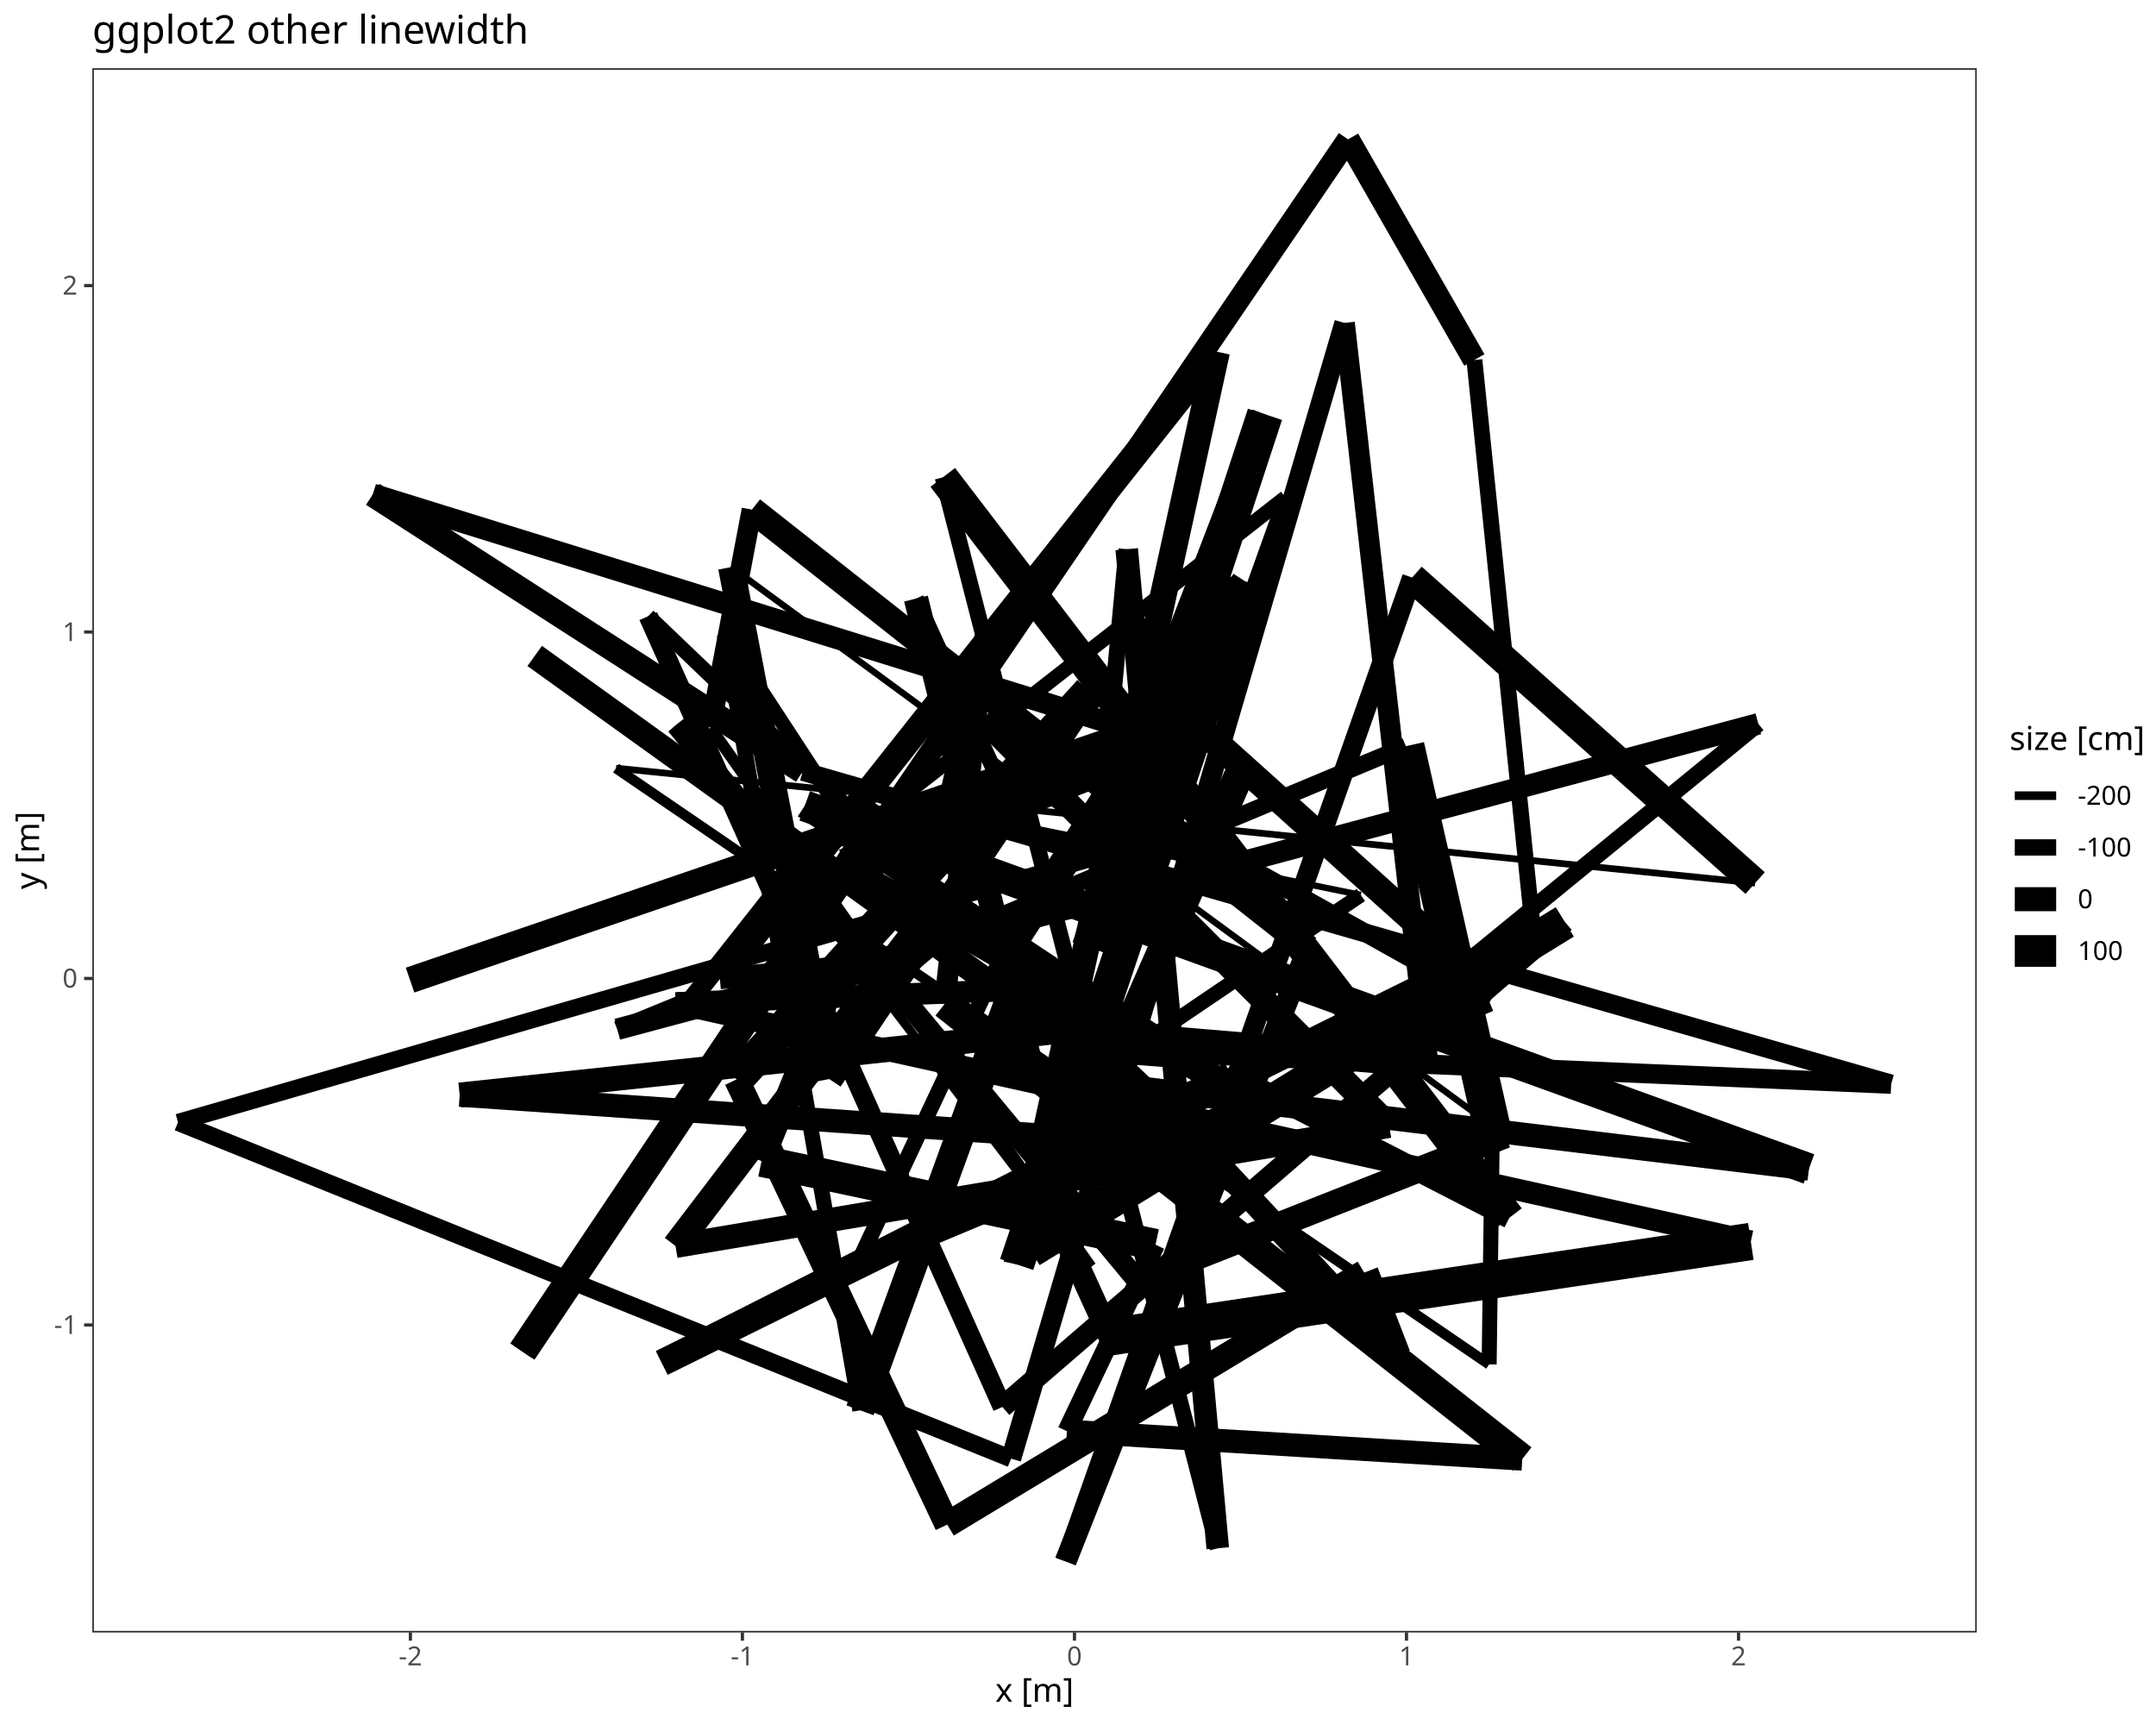
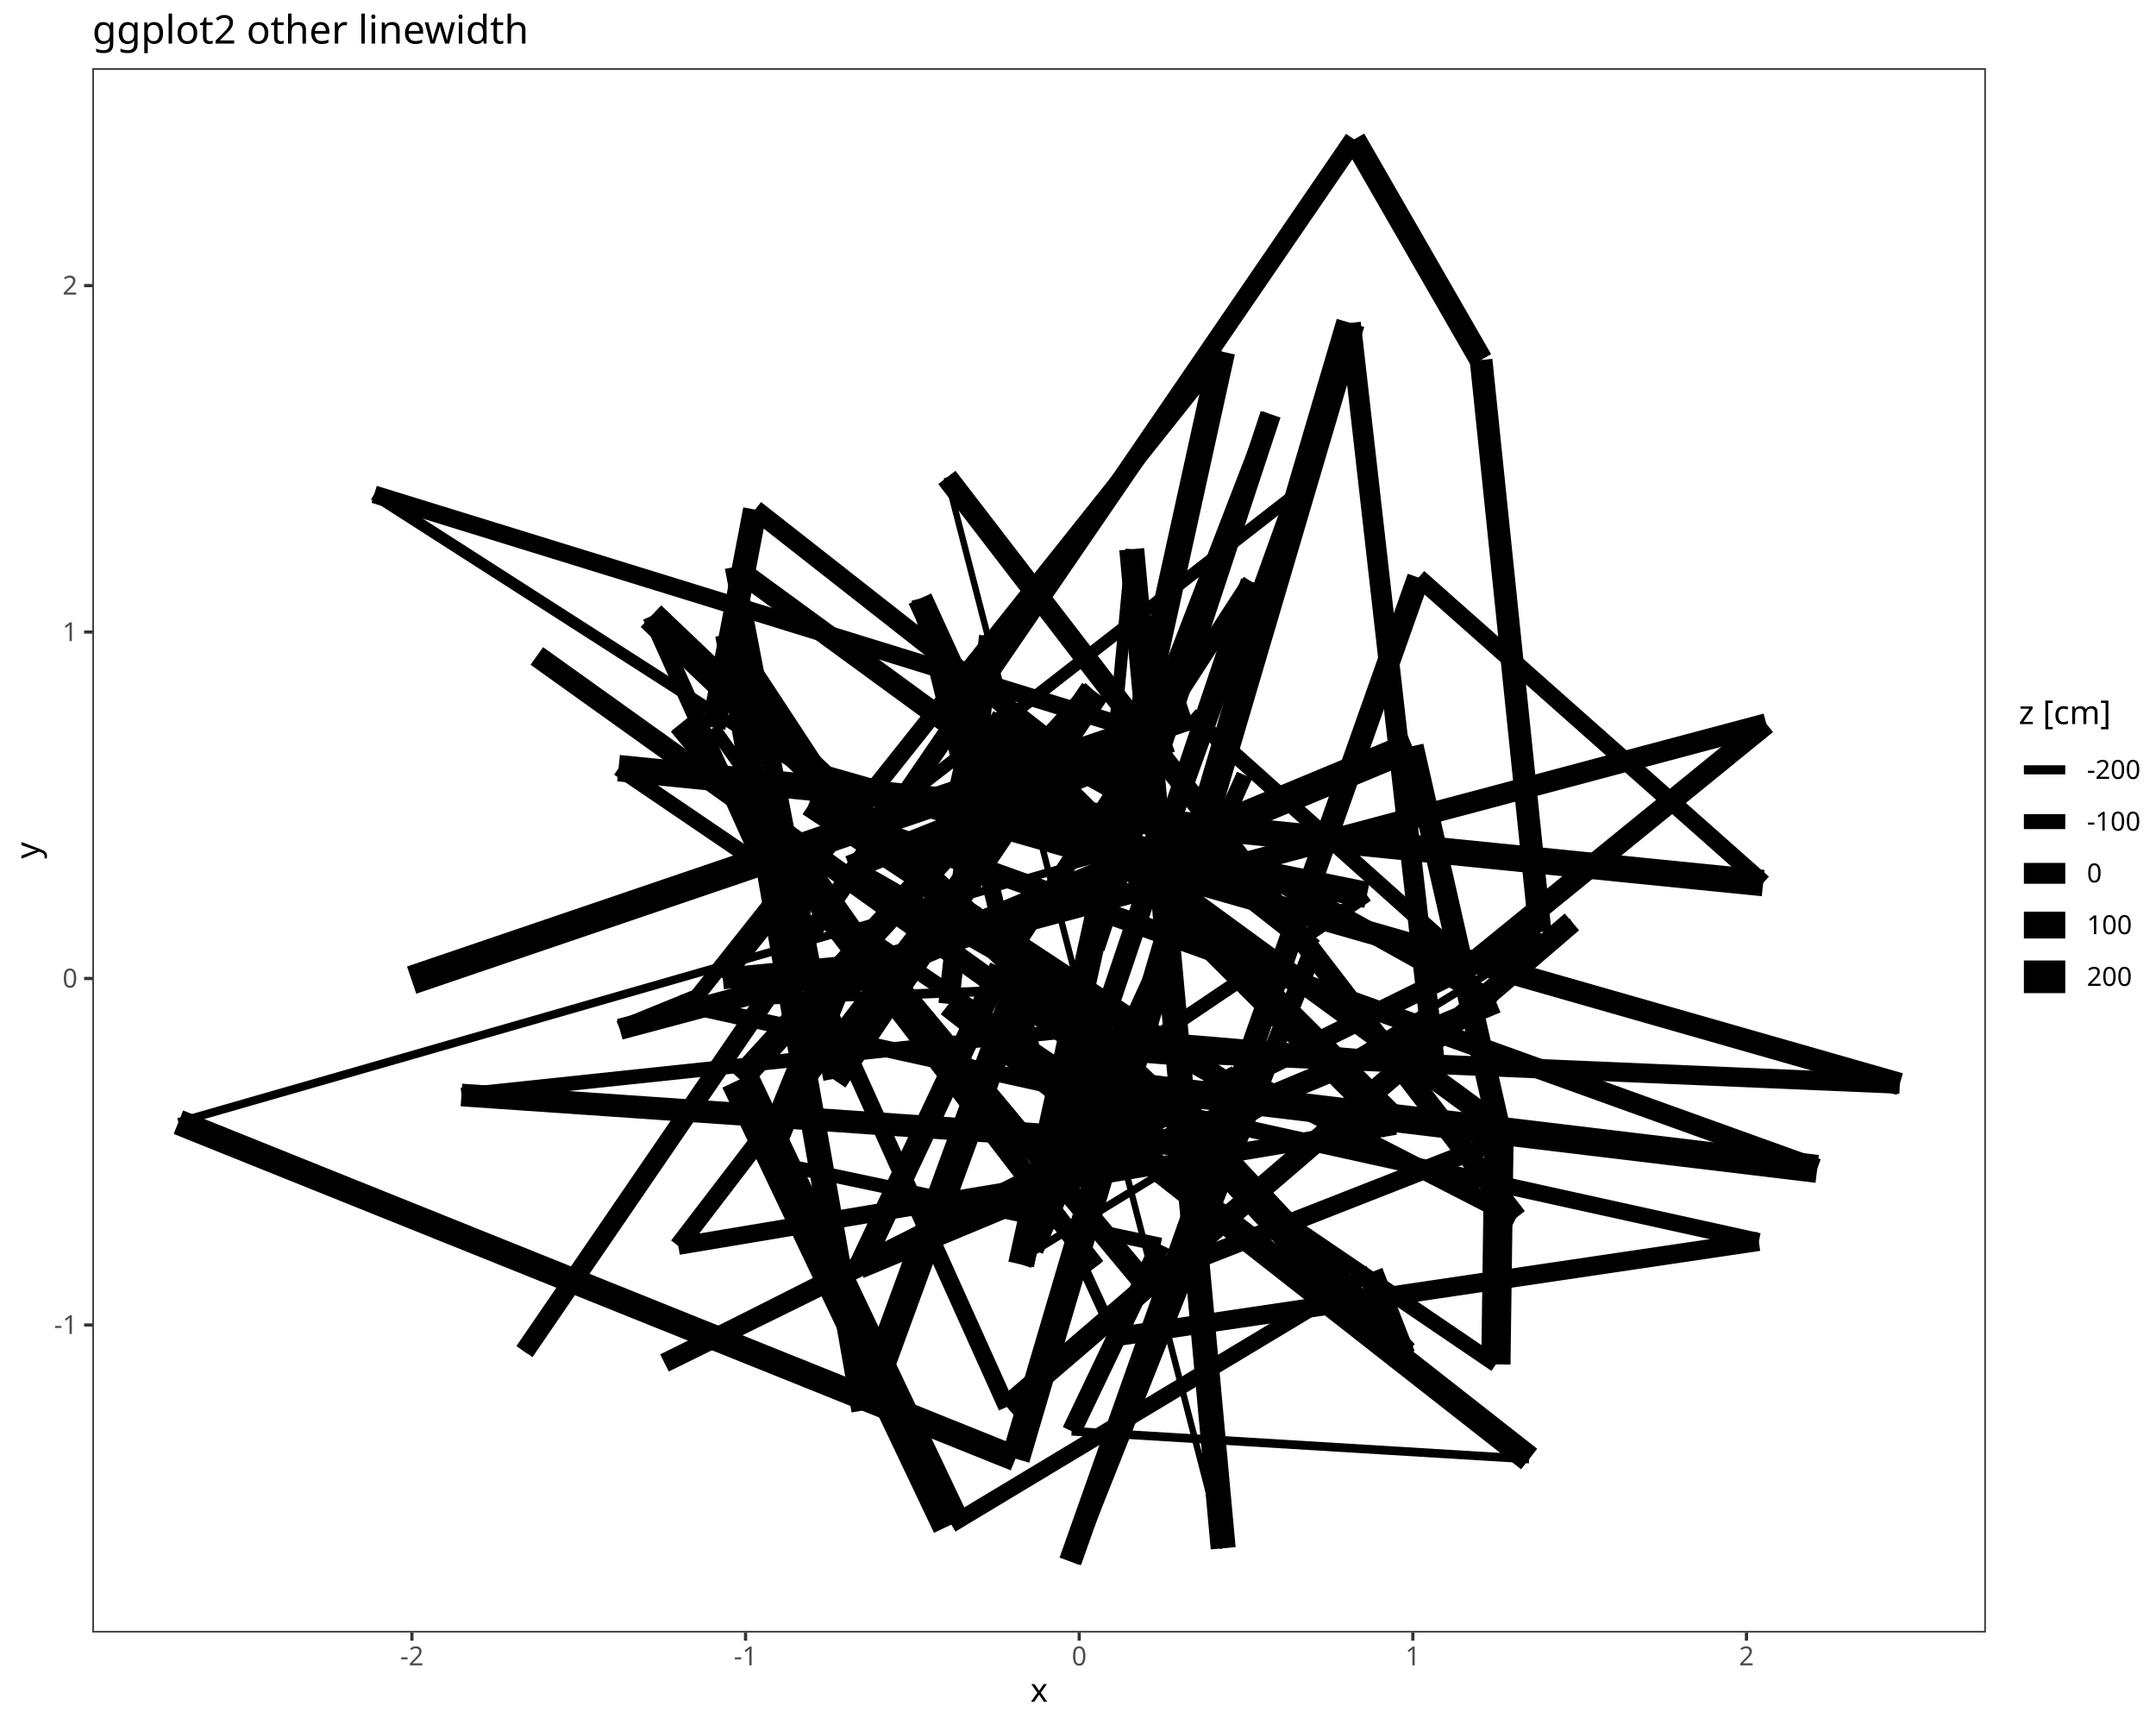
<svg xmlns="http://www.w3.org/2000/svg" class="svglite" data-engine-version="2.0" width="720.00pt" height="576.00pt" viewBox="0 0 720.00 576.00">
  <defs>
    <style type="text/css">
    .svglite line, .svglite polyline, .svglite polygon, .svglite path, .svglite rect, .svglite circle {
      fill: none;
      stroke: #000000;
      stroke-linecap: round;
      stroke-linejoin: round;
      stroke-miterlimit: 10.00;
    }
  </style>
  </defs>
  <rect width="100%" height="100%" style="stroke: none; fill: #FFFFFF;" />
  <defs>
    <clipPath id="cpMC4wMHw3MjAuMDB8MC4wMHw1NzYuMDA=">
      <rect x="0.00" y="0.00" width="720.00" height="576.00" />
    </clipPath>
  </defs>
  <g clip-path="url(#cpMC4wMHw3MjAuMDB8MC4wMHw1NzYuMDA=)">
    <rect x="0.00" y="0.00" width="720.00" height="576.00" style="stroke-width: 1.07; stroke: #FFFFFF; fill: #FFFFFF;" />
  </g>
  <defs>
-     <clipPath id="cpMzAuODN8NjYwLjE1fDIyLjc4fDU0NS4xMQ==">
-       <rect x="30.83" y="22.78" width="629.32" height="522.33" />
+     <clipPath id="cpMzAuODN8NjYzLjE5fDIyLjc4fDU0NS4xMQ==">
+       <rect x="30.83" y="22.78" width="632.36" height="522.33" />
    </clipPath>
  </defs>
-   <g clip-path="url(#cpMzAuODN8NjYwLjE1fDIyLjc4fDU0NS4xMQ==)">
-     <rect x="30.83" y="22.78" width="629.32" height="522.33" style="stroke-width: 1.07; stroke: none; fill: #FFFFFF;" />
-     <line x1="136.94" y1="327.27" x2="395.83" y2="238.78" style="stroke-width: 8.77; stroke-linecap: butt;" />
-     <line x1="395.83" y1="238.78" x2="488.70" y2="322.22" style="stroke-width: 9.02; stroke-linecap: butt;" />
-     <line x1="488.70" y1="322.22" x2="587.19" y2="241.70" style="stroke-width: 5.45; stroke-linecap: butt;" />
-     <line x1="587.19" y1="241.70" x2="206.14" y2="343.68" style="stroke-width: 7.18; stroke-linecap: butt;" />
-     <line x1="206.14" y1="343.68" x2="231.20" y2="333.43" style="stroke-width: 5.43; stroke-linecap: butt;" />
-     <line x1="231.20" y1="333.43" x2="280.55" y2="270.93" style="stroke-width: 6.39; stroke-linecap: butt;" />
-     <line x1="280.55" y1="270.93" x2="241.94" y2="211.86" style="stroke-width: 4.91; stroke-linecap: butt;" />
-     <line x1="241.94" y1="211.86" x2="287.21" y2="470.92" style="stroke-width: 5.15; stroke-linecap: butt;" />
-     <line x1="287.21" y1="470.92" x2="338.26" y2="330.61" style="stroke-width: 9.63; stroke-linecap: butt;" />
-     <line x1="338.26" y1="330.61" x2="225.62" y2="334.94" style="stroke-width: 7.32; stroke-linecap: butt;" />
-     <line x1="225.62" y1="334.94" x2="584.69" y2="414.53" style="stroke-width: 7.35; stroke-linecap: butt;" />
-     <line x1="584.69" y1="414.53" x2="370.77" y2="446.39" style="stroke-width: 12.45; stroke-linecap: butt;" />
-     <line x1="370.77" y1="446.39" x2="349.49" y2="399.70" style="stroke-width: 7.87; stroke-linecap: butt;" />
-     <line x1="349.49" y1="399.70" x2="413.77" y2="258.85" style="stroke-width: 6.64; stroke-linecap: butt;" />
-     <line x1="413.77" y1="258.85" x2="362.97" y2="374.90" style="stroke-width: 9.93; stroke-linecap: butt;" />
-     <line x1="362.97" y1="374.90" x2="344.17" y2="417.53" style="stroke-width: 6.77; stroke-linecap: butt;" />
-     <line x1="344.17" y1="417.53" x2="522.57" y2="307.83" style="stroke-width: 11.54; stroke-linecap: butt;" />
-     <line x1="522.57" y1="307.83" x2="334.75" y2="469.80" style="stroke-width: 7.05; stroke-linecap: butt;" />
-     <line x1="334.75" y1="469.80" x2="216.48" y2="205.74" style="stroke-width: 6.44; stroke-linecap: butt;" />
-     <line x1="216.48" y1="205.74" x2="401.58" y2="382.79" style="stroke-width: 5.02; stroke-linecap: butt;" />
-     <line x1="401.58" y1="382.79" x2="319.84" y2="304.85" style="stroke-width: 8.86; stroke-linecap: butt;" />
-     <line x1="319.84" y1="304.85" x2="300.96" y2="320.83" style="stroke-width: 11.78; stroke-linecap: butt;" />
-     <line x1="300.96" y1="320.83" x2="240.38" y2="326.76" style="stroke-width: 7.10; stroke-linecap: butt;" />
-     <line x1="240.38" y1="326.76" x2="406.32" y2="117.42" style="stroke-width: 8.69; stroke-linecap: butt;" />
-     <line x1="406.32" y1="117.42" x2="339.52" y2="422.21" style="stroke-width: 8.87; stroke-linecap: butt;" />
-     <line x1="339.52" y1="422.21" x2="416.00" y2="194.22" style="stroke-width: 11.66; stroke-linecap: butt;" />
-     <line x1="416.00" y1="194.22" x2="332.83" y2="323.08" style="stroke-width: 9.72; stroke-linecap: butt;" />
-     <line x1="332.83" y1="323.08" x2="285.80" y2="423.35" style="stroke-width: 5.26; stroke-linecap: butt;" />
-     <line x1="285.80" y1="423.35" x2="497.45" y2="334.69" style="stroke-width: 6.23; stroke-linecap: butt;" />
-     <line x1="497.45" y1="334.69" x2="328.68" y2="240.34" style="stroke-width: 6.10; stroke-linecap: butt;" />
-     <line x1="328.68" y1="240.34" x2="463.93" y2="375.96" style="stroke-width: 8.38; stroke-linecap: butt;" />
-     <line x1="463.93" y1="375.96" x2="225.58" y2="416.05" style="stroke-width: 8.01; stroke-linecap: butt;" />
-     <line x1="225.58" y1="416.05" x2="307.13" y2="309.06" style="stroke-width: 8.96; stroke-linecap: butt;" />
-     <line x1="307.13" y1="309.06" x2="328.95" y2="212.37" style="stroke-width: 6.33; stroke-linecap: butt;" />
-     <line x1="328.95" y1="212.37" x2="315.46" y2="335.23" style="stroke-width: 7.05; stroke-linecap: butt;" />
-     <line x1="315.46" y1="335.23" x2="508.37" y2="487.19" style="stroke-width: 9.92; stroke-linecap: butt;" />
-     <line x1="508.37" y1="487.19" x2="356.29" y2="477.90" style="stroke-width: 7.76; stroke-linecap: butt;" />
-     <line x1="356.29" y1="477.90" x2="385.90" y2="415.62" style="stroke-width: 6.34; stroke-linecap: butt;" />
-     <line x1="385.90" y1="415.62" x2="254.32" y2="387.71" style="stroke-width: 10.51; stroke-linecap: butt;" />
-     <line x1="254.32" y1="387.71" x2="277.96" y2="329.21" style="stroke-width: 8.05; stroke-linecap: butt;" />
-     <line x1="277.96" y1="329.21" x2="469.49" y2="249.17" style="stroke-width: 5.66; stroke-linecap: butt;" />
-     <line x1="469.49" y1="249.17" x2="498.36" y2="377.01" style="stroke-width: 12.40; stroke-linecap: butt;" />
-     <line x1="498.36" y1="377.01" x2="497.30" y2="455.59" style="stroke-width: 5.02; stroke-linecap: butt;" />
-     <line x1="497.30" y1="455.59" x2="205.72" y2="256.50" style="stroke-width: 3.45; stroke-linecap: butt;" />
-     <line x1="205.72" y1="256.50" x2="586.13" y2="294.87" style="stroke-width: 2.24; stroke-linecap: butt;" />
-     <line x1="586.13" y1="294.87" x2="471.57" y2="192.85" style="stroke-width: 9.69; stroke-linecap: butt;" />
-     <line x1="471.57" y1="192.85" x2="355.85" y2="521.37" style="stroke-width: 6.65; stroke-linecap: butt;" />
-     <line x1="355.85" y1="521.37" x2="436.84" y2="316.63" style="stroke-width: 7.31; stroke-linecap: butt;" />
-     <line x1="436.84" y1="316.63" x2="251.10" y2="170.17" style="stroke-width: 8.76; stroke-linecap: butt;" />
-     <line x1="251.10" y1="170.17" x2="237.27" y2="242.96" style="stroke-width: 6.82; stroke-linecap: butt;" />
-     <line x1="237.27" y1="242.96" x2="364.26" y2="423.05" style="stroke-width: 3.89; stroke-linecap: butt;" />
-     <line x1="364.26" y1="423.05" x2="225.92" y2="241.99" style="stroke-width: 3.01; stroke-linecap: butt;" />
-     <line x1="225.92" y1="241.99" x2="379.89" y2="427.60" style="stroke-width: 7.14; stroke-linecap: butt;" />
-     <line x1="379.89" y1="427.60" x2="502.71" y2="379.18" style="stroke-width: 8.46; stroke-linecap: butt;" />
-     <line x1="502.71" y1="379.18" x2="244.18" y2="189.35" style="stroke-width: 2.17; stroke-linecap: butt;" />
-     <line x1="244.18" y1="189.35" x2="276.93" y2="360.30" style="stroke-width: 8.76; stroke-linecap: butt;" />
-     <line x1="276.93" y1="360.30" x2="363.98" y2="230.88" style="stroke-width: 9.10; stroke-linecap: butt;" />
-     <line x1="363.98" y1="230.88" x2="245.98" y2="360.42" style="stroke-width: 11.34; stroke-linecap: butt;" />
-     <line x1="245.98" y1="360.42" x2="316.32" y2="509.09" style="stroke-width: 8.44; stroke-linecap: butt;" />
-     <line x1="316.32" y1="509.09" x2="455.59" y2="424.93" style="stroke-width: 8.54; stroke-linecap: butt;" />
-     <line x1="455.59" y1="424.93" x2="466.32" y2="452.66" style="stroke-width: 9.57; stroke-linecap: butt;" />
-     <line x1="466.32" y1="452.66" x2="401.38" y2="382.76" style="stroke-width: 7.97; stroke-linecap: butt;" />
-     <line x1="401.38" y1="382.76" x2="153.51" y2="365.64" style="stroke-width: 7.81; stroke-linecap: butt;" />
-     <line x1="153.51" y1="365.64" x2="352.83" y2="344.47" style="stroke-width: 8.31; stroke-linecap: butt;" />
-     <line x1="352.83" y1="344.47" x2="476.88" y2="354.87" style="stroke-width: 9.92; stroke-linecap: butt;" />
-     <line x1="476.88" y1="354.87" x2="448.99" y2="107.83" style="stroke-width: 6.91; stroke-linecap: butt;" />
-     <line x1="448.99" y1="107.83" x2="337.66" y2="487.07" style="stroke-width: 6.73; stroke-linecap: butt;" />
-     <line x1="337.66" y1="487.07" x2="59.44" y2="374.72" style="stroke-width: 5.80; stroke-linecap: butt;" />
-     <line x1="59.44" y1="374.72" x2="365.58" y2="286.35" style="stroke-width: 5.56; stroke-linecap: butt;" />
-     <line x1="365.58" y1="286.35" x2="422.44" y2="138.35" style="stroke-width: 8.85; stroke-linecap: butt;" />
-     <line x1="422.44" y1="138.35" x2="363.90" y2="316.49" style="stroke-width: 11.99; stroke-linecap: butt;" />
-     <line x1="363.90" y1="316.49" x2="376.27" y2="183.38" style="stroke-width: 5.53; stroke-linecap: butt;" />
-     <line x1="376.27" y1="183.38" x2="406.67" y2="516.98" style="stroke-width: 7.53; stroke-linecap: butt;" />
-     <line x1="406.67" y1="516.98" x2="314.84" y2="159.41" style="stroke-width: 5.37; stroke-linecap: butt;" />
-     <line x1="314.84" y1="159.41" x2="504.07" y2="406.62" style="stroke-width: 10.35; stroke-linecap: butt;" />
-     <line x1="504.07" y1="406.62" x2="410.98" y2="358.71" style="stroke-width: 7.20; stroke-linecap: butt;" />
-     <line x1="410.98" y1="358.71" x2="221.02" y2="455.08" style="stroke-width: 8.48; stroke-linecap: butt;" />
-     <line x1="221.02" y1="455.08" x2="512.01" y2="311.25" style="stroke-width: 8.91; stroke-linecap: butt;" />
-     <line x1="512.01" y1="311.25" x2="492.37" y2="120.20" style="stroke-width: 5.31; stroke-linecap: butt;" />
-     <line x1="492.37" y1="120.20" x2="450.19" y2="46.53" style="stroke-width: 7.75; stroke-linecap: butt;" />
-     <line x1="450.19" y1="46.53" x2="174.46" y2="451.31" style="stroke-width: 7.43; stroke-linecap: butt;" />
-     <line x1="174.46" y1="451.31" x2="295.69" y2="270.52" style="stroke-width: 9.75; stroke-linecap: butt;" />
-     <line x1="295.69" y1="270.52" x2="429.29" y2="166.10" style="stroke-width: 4.85; stroke-linecap: butt;" />
-     <line x1="429.29" y1="166.10" x2="363.66" y2="349.37" style="stroke-width: 4.94; stroke-linecap: butt;" />
-     <line x1="363.66" y1="349.37" x2="397.41" y2="351.97" style="stroke-width: 9.98; stroke-linecap: butt;" />
-     <line x1="397.41" y1="351.97" x2="631.55" y2="361.99" style="stroke-width: 6.51; stroke-linecap: butt;" />
-     <line x1="631.55" y1="361.99" x2="268.07" y2="257.57" style="stroke-width: 6.32; stroke-linecap: butt;" />
-     <line x1="268.07" y1="257.57" x2="124.49" y2="165.07" style="stroke-width: 8.31; stroke-linecap: butt;" />
-     <line x1="124.49" y1="165.07" x2="389.16" y2="247.19" style="stroke-width: 7.19; stroke-linecap: butt;" />
-     <line x1="389.16" y1="247.19" x2="282.57" y2="289.69" style="stroke-width: 12.80; stroke-linecap: butt;" />
-     <line x1="282.57" y1="289.69" x2="408.28" y2="361.65" style="stroke-width: 8.68; stroke-linecap: butt;" />
-     <line x1="408.28" y1="361.65" x2="268.74" y2="269.08" style="stroke-width: 8.43; stroke-linecap: butt;" />
-     <line x1="268.74" y1="269.08" x2="604.10" y2="390.31" style="stroke-width: 10.40; stroke-linecap: butt;" />
-     <line x1="604.10" y1="390.31" x2="345.10" y2="359.04" style="stroke-width: 7.86; stroke-linecap: butt;" />
-     <line x1="345.10" y1="359.04" x2="305.89" y2="199.88" style="stroke-width: 8.14; stroke-linecap: butt;" />
-     <line x1="305.89" y1="199.88" x2="340.38" y2="275.60" style="stroke-width: 5.26; stroke-linecap: butt;" />
-     <line x1="340.38" y1="275.60" x2="454.46" y2="298.85" style="stroke-width: 2.13; stroke-linecap: butt;" />
-     <line x1="454.46" y1="298.85" x2="369.61" y2="356.30" style="stroke-width: 4.92; stroke-linecap: butt;" />
-     <line x1="369.61" y1="356.30" x2="178.56" y2="219.03" style="stroke-width: 8.31; stroke-linecap: butt;" />
-     <rect x="30.83" y="22.78" width="629.32" height="522.33" style="stroke-width: 1.07; stroke: #333333;" />
+   <g clip-path="url(#cpMzAuODN8NjYzLjE5fDIyLjc4fDU0NS4xMQ==)">
+     <rect x="30.83" y="22.78" width="632.36" height="522.33" style="stroke-width: 1.07; stroke: none; fill: #FFFFFF;" />
+     <line x1="137.46" y1="327.27" x2="397.59" y2="238.78" style="stroke-width: 9.60; stroke-linecap: butt;" />
+     <line x1="397.59" y1="238.78" x2="490.91" y2="322.22" style="stroke-width: 5.26; stroke-linecap: butt;" />
+     <line x1="490.91" y1="322.22" x2="589.87" y2="241.70" style="stroke-width: 7.08; stroke-linecap: butt;" />
+     <line x1="589.87" y1="241.70" x2="206.99" y2="343.68" style="stroke-width: 7.07; stroke-linecap: butt;" />
+     <line x1="206.99" y1="343.68" x2="232.17" y2="333.43" style="stroke-width: 5.84; stroke-linecap: butt;" />
+     <line x1="232.17" y1="333.43" x2="281.76" y2="270.93" style="stroke-width: 5.01; stroke-linecap: butt;" />
+     <line x1="281.76" y1="270.93" x2="242.96" y2="211.86" style="stroke-width: 6.97; stroke-linecap: butt;" />
+     <line x1="242.96" y1="211.86" x2="288.45" y2="470.92" style="stroke-width: 8.26; stroke-linecap: butt;" />
+     <line x1="288.45" y1="470.92" x2="339.74" y2="330.61" style="stroke-width: 9.88; stroke-linecap: butt;" />
+     <line x1="339.74" y1="330.61" x2="226.56" y2="334.94" style="stroke-width: 3.22; stroke-linecap: butt;" />
+     <line x1="226.56" y1="334.94" x2="587.36" y2="414.53" style="stroke-width: 5.59; stroke-linecap: butt;" />
+     <line x1="587.36" y1="414.53" x2="372.41" y2="446.39" style="stroke-width: 6.36; stroke-linecap: butt;" />
+     <line x1="372.41" y1="446.39" x2="351.03" y2="399.70" style="stroke-width: 3.70; stroke-linecap: butt;" />
+     <line x1="351.03" y1="399.70" x2="415.62" y2="258.85" style="stroke-width: 5.50; stroke-linecap: butt;" />
+     <line x1="415.62" y1="258.85" x2="364.57" y2="374.90" style="stroke-width: 5.44; stroke-linecap: butt;" />
+     <line x1="364.57" y1="374.90" x2="345.68" y2="417.53" style="stroke-width: 5.55; stroke-linecap: butt;" />
+     <line x1="345.68" y1="417.53" x2="524.94" y2="307.83" style="stroke-width: 2.67; stroke-linecap: butt;" />
+     <line x1="524.94" y1="307.83" x2="336.22" y2="469.80" style="stroke-width: 7.39; stroke-linecap: butt;" />
+     <line x1="336.22" y1="469.80" x2="217.38" y2="205.74" style="stroke-width: 5.73; stroke-linecap: butt;" />
+     <line x1="217.38" y1="205.74" x2="403.37" y2="382.79" style="stroke-width: 9.96; stroke-linecap: butt;" />
+     <line x1="403.37" y1="382.79" x2="321.23" y2="304.85" style="stroke-width: 8.54; stroke-linecap: butt;" />
+     <line x1="321.23" y1="304.85" x2="302.26" y2="320.83" style="stroke-width: 4.12; stroke-linecap: butt;" />
+     <line x1="302.26" y1="320.83" x2="241.39" y2="326.76" style="stroke-width: 7.17; stroke-linecap: butt;" />
+     <line x1="241.39" y1="326.76" x2="408.13" y2="117.42" style="stroke-width: 5.81; stroke-linecap: butt;" />
+     <line x1="408.13" y1="117.42" x2="341.01" y2="422.21" style="stroke-width: 8.72; stroke-linecap: butt;" />
+     <line x1="341.01" y1="422.21" x2="417.85" y2="194.22" style="stroke-width: 7.08; stroke-linecap: butt;" />
+     <line x1="417.85" y1="194.22" x2="334.28" y2="323.08" style="stroke-width: 5.88; stroke-linecap: butt;" />
+     <line x1="334.28" y1="323.08" x2="287.03" y2="423.35" style="stroke-width: 7.83; stroke-linecap: butt;" />
+     <line x1="287.03" y1="423.35" x2="499.70" y2="334.69" style="stroke-width: 7.27; stroke-linecap: butt;" />
+     <line x1="499.70" y1="334.69" x2="330.12" y2="240.34" style="stroke-width: 6.65; stroke-linecap: butt;" />
+     <line x1="330.12" y1="240.34" x2="466.02" y2="375.96" style="stroke-width: 10.94; stroke-linecap: butt;" />
+     <line x1="466.02" y1="375.96" x2="226.52" y2="416.05" style="stroke-width: 5.93; stroke-linecap: butt;" />
+     <line x1="226.52" y1="416.05" x2="308.46" y2="309.06" style="stroke-width: 6.05; stroke-linecap: butt;" />
+     <line x1="308.46" y1="309.06" x2="330.39" y2="212.37" style="stroke-width: 3.93; stroke-linecap: butt;" />
+     <line x1="330.39" y1="212.37" x2="316.84" y2="335.23" style="stroke-width: 6.89; stroke-linecap: butt;" />
+     <line x1="316.84" y1="335.23" x2="510.67" y2="487.19" style="stroke-width: 8.72; stroke-linecap: butt;" />
+     <line x1="510.67" y1="487.19" x2="357.86" y2="477.90" style="stroke-width: 2.90; stroke-linecap: butt;" />
+     <line x1="357.86" y1="477.90" x2="387.61" y2="415.62" style="stroke-width: 6.48; stroke-linecap: butt;" />
+     <line x1="387.61" y1="415.62" x2="255.40" y2="387.71" style="stroke-width: 4.65; stroke-linecap: butt;" />
+     <line x1="255.40" y1="387.71" x2="279.15" y2="329.21" style="stroke-width: 9.81; stroke-linecap: butt;" />
+     <line x1="279.15" y1="329.21" x2="471.60" y2="249.17" style="stroke-width: 9.64; stroke-linecap: butt;" />
+     <line x1="471.60" y1="249.17" x2="500.62" y2="377.01" style="stroke-width: 7.63; stroke-linecap: butt;" />
+     <line x1="500.62" y1="377.01" x2="499.55" y2="455.59" style="stroke-width: 9.78; stroke-linecap: butt;" />
+     <line x1="499.55" y1="455.59" x2="206.57" y2="256.50" style="stroke-width: 5.27; stroke-linecap: butt;" />
+     <line x1="206.57" y1="256.50" x2="588.80" y2="294.87" style="stroke-width: 8.84; stroke-linecap: butt;" />
+     <line x1="588.80" y1="294.87" x2="473.70" y2="192.85" style="stroke-width: 5.82; stroke-linecap: butt;" />
+     <line x1="473.70" y1="192.85" x2="357.42" y2="521.37" style="stroke-width: 7.60; stroke-linecap: butt;" />
+     <line x1="357.42" y1="521.37" x2="438.79" y2="316.63" style="stroke-width: 6.38; stroke-linecap: butt;" />
+     <line x1="438.79" y1="316.63" x2="252.17" y2="170.17" style="stroke-width: 6.43; stroke-linecap: butt;" />
+     <line x1="252.17" y1="170.17" x2="238.26" y2="242.96" style="stroke-width: 8.05; stroke-linecap: butt;" />
+     <line x1="238.26" y1="242.96" x2="365.86" y2="423.05" style="stroke-width: 4.41; stroke-linecap: butt;" />
+     <line x1="365.86" y1="423.05" x2="226.86" y2="241.99" style="stroke-width: 6.48; stroke-linecap: butt;" />
+     <line x1="226.86" y1="241.99" x2="381.57" y2="427.60" style="stroke-width: 7.31; stroke-linecap: butt;" />
+     <line x1="381.57" y1="427.60" x2="504.99" y2="379.18" style="stroke-width: 6.18; stroke-linecap: butt;" />
+     <line x1="504.99" y1="379.18" x2="245.20" y2="189.35" style="stroke-width: 7.18; stroke-linecap: butt;" />
+     <line x1="245.20" y1="189.35" x2="278.12" y2="360.30" style="stroke-width: 6.35; stroke-linecap: butt;" />
+     <line x1="278.12" y1="360.30" x2="365.59" y2="230.88" style="stroke-width: 10.15; stroke-linecap: butt;" />
+     <line x1="365.59" y1="230.88" x2="247.02" y2="360.42" style="stroke-width: 8.38; stroke-linecap: butt;" />
+     <line x1="247.02" y1="360.42" x2="317.69" y2="509.09" style="stroke-width: 12.80; stroke-linecap: butt;" />
+     <line x1="317.69" y1="509.09" x2="457.64" y2="424.93" style="stroke-width: 5.41; stroke-linecap: butt;" />
+     <line x1="457.64" y1="424.93" x2="468.42" y2="452.66" style="stroke-width: 8.57; stroke-linecap: butt;" />
+     <line x1="468.42" y1="452.66" x2="403.17" y2="382.76" style="stroke-width: 11.10; stroke-linecap: butt;" />
+     <line x1="403.17" y1="382.76" x2="154.10" y2="365.64" style="stroke-width: 7.56; stroke-linecap: butt;" />
+     <line x1="154.10" y1="365.64" x2="354.38" y2="344.47" style="stroke-width: 4.84; stroke-linecap: butt;" />
+     <line x1="354.38" y1="344.47" x2="479.03" y2="354.87" style="stroke-width: 4.99; stroke-linecap: butt;" />
+     <line x1="479.03" y1="354.87" x2="451.00" y2="107.83" style="stroke-width: 6.90; stroke-linecap: butt;" />
+     <line x1="451.00" y1="107.83" x2="339.14" y2="487.07" style="stroke-width: 9.55; stroke-linecap: butt;" />
+     <line x1="339.14" y1="487.07" x2="59.57" y2="374.72" style="stroke-width: 8.45; stroke-linecap: butt;" />
+     <line x1="59.57" y1="374.72" x2="367.19" y2="286.35" style="stroke-width: 2.77; stroke-linecap: butt;" />
+     <line x1="367.19" y1="286.35" x2="424.32" y2="138.35" style="stroke-width: 5.60; stroke-linecap: butt;" />
+     <line x1="424.32" y1="138.35" x2="365.50" y2="316.49" style="stroke-width: 6.96; stroke-linecap: butt;" />
+     <line x1="365.50" y1="316.49" x2="377.94" y2="183.38" style="stroke-width: 4.11; stroke-linecap: butt;" />
+     <line x1="377.94" y1="183.38" x2="408.48" y2="516.98" style="stroke-width: 8.34; stroke-linecap: butt;" />
+     <line x1="408.48" y1="516.98" x2="316.21" y2="159.41" style="stroke-width: 2.13; stroke-linecap: butt;" />
+     <line x1="316.21" y1="159.41" x2="506.35" y2="406.62" style="stroke-width: 7.25; stroke-linecap: butt;" />
+     <line x1="506.35" y1="406.62" x2="412.81" y2="358.71" style="stroke-width: 6.20; stroke-linecap: butt;" />
+     <line x1="412.81" y1="358.71" x2="221.94" y2="455.08" style="stroke-width: 6.01; stroke-linecap: butt;" />
+     <line x1="221.94" y1="455.08" x2="514.33" y2="311.25" style="stroke-width: 6.42; stroke-linecap: butt;" />
+     <line x1="514.33" y1="311.25" x2="494.60" y2="120.20" style="stroke-width: 7.59; stroke-linecap: butt;" />
+     <line x1="494.60" y1="120.20" x2="452.22" y2="46.53" style="stroke-width: 7.75; stroke-linecap: butt;" />
+     <line x1="452.22" y1="46.53" x2="175.15" y2="451.31" style="stroke-width: 6.53; stroke-linecap: butt;" />
+     <line x1="175.15" y1="451.31" x2="296.97" y2="270.52" style="stroke-width: 3.19; stroke-linecap: butt;" />
+     <line x1="296.97" y1="270.52" x2="431.21" y2="166.10" style="stroke-width: 4.14; stroke-linecap: butt;" />
+     <line x1="431.21" y1="166.10" x2="365.27" y2="349.37" style="stroke-width: 4.08; stroke-linecap: butt;" />
+     <line x1="365.27" y1="349.37" x2="399.17" y2="351.97" style="stroke-width: 8.47; stroke-linecap: butt;" />
+     <line x1="399.17" y1="351.97" x2="634.44" y2="361.99" style="stroke-width: 6.49; stroke-linecap: butt;" />
+     <line x1="634.44" y1="361.99" x2="269.21" y2="257.57" style="stroke-width: 7.50; stroke-linecap: butt;" />
+     <line x1="269.21" y1="257.57" x2="124.95" y2="165.07" style="stroke-width: 3.91; stroke-linecap: butt;" />
+     <line x1="124.95" y1="165.07" x2="390.89" y2="247.19" style="stroke-width: 5.92; stroke-linecap: butt;" />
+     <line x1="390.89" y1="247.19" x2="283.79" y2="289.69" style="stroke-width: 8.08; stroke-linecap: butt;" />
+     <line x1="283.79" y1="289.69" x2="410.10" y2="361.65" style="stroke-width: 6.62; stroke-linecap: butt;" />
+     <line x1="410.10" y1="361.65" x2="269.88" y2="269.08" style="stroke-width: 6.75; stroke-linecap: butt;" />
+     <line x1="269.88" y1="269.08" x2="606.86" y2="390.31" style="stroke-width: 6.83; stroke-linecap: butt;" />
+     <line x1="606.86" y1="390.31" x2="346.61" y2="359.04" style="stroke-width: 9.35; stroke-linecap: butt;" />
+     <line x1="346.61" y1="359.04" x2="307.21" y2="199.88" style="stroke-width: 5.76; stroke-linecap: butt;" />
+     <line x1="307.21" y1="199.88" x2="341.87" y2="275.60" style="stroke-width: 8.30; stroke-linecap: butt;" />
+     <line x1="341.87" y1="275.60" x2="456.50" y2="298.85" style="stroke-width: 8.74; stroke-linecap: butt;" />
+     <line x1="456.50" y1="298.85" x2="371.24" y2="356.30" style="stroke-width: 4.63; stroke-linecap: butt;" />
+     <line x1="371.24" y1="356.30" x2="179.27" y2="219.03" style="stroke-width: 7.21; stroke-linecap: butt;" />
+     <rect x="30.83" y="22.78" width="632.36" height="522.33" style="stroke-width: 1.07; stroke: #333333;" />
  </g>
  <g clip-path="url(#cpMC4wMHw3MjAuMDB8MC4wMHw1NzYuMDA=)">
    <text x="25.90" y="445.45" text-anchor="end" style="font-size: 8.80px; fill: #4D4D4D; font-family: sans;" textLength="7.82px" lengthAdjust="spacingAndGlyphs">-1</text>
    <text x="25.90" y="329.76" text-anchor="end" style="font-size: 8.80px; fill: #4D4D4D; font-family: sans;" textLength="4.89px" lengthAdjust="spacingAndGlyphs">0</text>
    <text x="25.90" y="214.08" text-anchor="end" style="font-size: 8.80px; fill: #4D4D4D; font-family: sans;" textLength="4.89px" lengthAdjust="spacingAndGlyphs">1</text>
    <text x="25.90" y="98.39" text-anchor="end" style="font-size: 8.80px; fill: #4D4D4D; font-family: sans;" textLength="4.89px" lengthAdjust="spacingAndGlyphs">2</text>
    <polyline points="28.09,442.42 30.83,442.42 " style="stroke-width: 1.07; stroke: #333333; stroke-linecap: butt;" />
    <polyline points="28.09,326.73 30.83,326.73 " style="stroke-width: 1.07; stroke: #333333; stroke-linecap: butt;" />
    <polyline points="28.09,211.05 30.83,211.05 " style="stroke-width: 1.07; stroke: #333333; stroke-linecap: butt;" />
    <polyline points="28.09,95.36 30.83,95.36 " style="stroke-width: 1.07; stroke: #333333; stroke-linecap: butt;" />
-     <polyline points="137.05,547.85 137.05,545.11 " style="stroke-width: 1.07; stroke: #333333; stroke-linecap: butt;" />
-     <polyline points="247.93,547.85 247.93,545.11 " style="stroke-width: 1.07; stroke: #333333; stroke-linecap: butt;" />
-     <polyline points="358.82,547.85 358.82,545.11 " style="stroke-width: 1.07; stroke: #333333; stroke-linecap: butt;" />
-     <polyline points="469.70,547.85 469.70,545.11 " style="stroke-width: 1.07; stroke: #333333; stroke-linecap: butt;" />
-     <polyline points="580.59,547.85 580.59,545.11 " style="stroke-width: 1.07; stroke: #333333; stroke-linecap: butt;" />
-     <text x="137.05" y="556.10" text-anchor="middle" style="font-size: 8.80px; fill: #4D4D4D; font-family: sans;" textLength="7.82px" lengthAdjust="spacingAndGlyphs">-2</text>
-     <text x="247.93" y="556.10" text-anchor="middle" style="font-size: 8.80px; fill: #4D4D4D; font-family: sans;" textLength="7.82px" lengthAdjust="spacingAndGlyphs">-1</text>
-     <text x="358.82" y="556.10" text-anchor="middle" style="font-size: 8.80px; fill: #4D4D4D; font-family: sans;" textLength="4.89px" lengthAdjust="spacingAndGlyphs">0</text>
-     <text x="469.70" y="556.10" text-anchor="middle" style="font-size: 8.80px; fill: #4D4D4D; font-family: sans;" textLength="4.89px" lengthAdjust="spacingAndGlyphs">1</text>
-     <text x="580.59" y="556.10" text-anchor="middle" style="font-size: 8.80px; fill: #4D4D4D; font-family: sans;" textLength="4.89px" lengthAdjust="spacingAndGlyphs">2</text>
-     <text x="345.49" y="568.24" text-anchor="middle" style="font-size: 11.00px; font-family: sans;" textLength="23.84px" lengthAdjust="spacingAndGlyphs">x [m]</text>
-     <text transform="translate(13.05,283.95) rotate(-90)" text-anchor="middle" style="font-size: 11.00px; font-family: sans;" textLength="23.84px" lengthAdjust="spacingAndGlyphs">y [m]</text>
-     <rect x="671.11" y="241.72" width="43.41" height="84.45" style="stroke-width: 1.07; stroke: none; fill: #FFFFFF;" />
-     <text x="671.11" y="250.43" style="font-size: 11.00px; font-family: sans;" textLength="43.41px" lengthAdjust="spacingAndGlyphs">size [cm]</text>
-     <rect x="671.11" y="257.05" width="17.28" height="17.28" style="stroke-width: 1.07; stroke: none; fill: #FFFFFF;" />
-     <line x1="672.84" y1="265.69" x2="686.66" y2="265.69" style="stroke-width: 2.89; stroke-linecap: butt;" />
-     <rect x="671.11" y="274.33" width="17.28" height="17.28" style="stroke-width: 1.07; stroke: none; fill: #FFFFFF;" />
-     <line x1="672.84" y1="282.97" x2="686.66" y2="282.97" style="stroke-width: 5.45; stroke-linecap: butt;" />
-     <rect x="671.11" y="291.61" width="17.28" height="17.28" style="stroke-width: 1.07; stroke: none; fill: #FFFFFF;" />
-     <line x1="672.84" y1="300.25" x2="686.66" y2="300.25" style="stroke-width: 8.02; stroke-linecap: butt;" />
-     <rect x="671.11" y="308.89" width="17.28" height="17.28" style="stroke-width: 1.07; stroke: none; fill: #FFFFFF;" />
-     <line x1="672.84" y1="317.53" x2="686.66" y2="317.53" style="stroke-width: 10.58; stroke-linecap: butt;" />
-     <text x="693.87" y="268.72" style="font-size: 8.80px; font-family: sans;" textLength="17.61px" lengthAdjust="spacingAndGlyphs">-200</text>
-     <text x="693.87" y="286.00" style="font-size: 8.80px; font-family: sans;" textLength="17.61px" lengthAdjust="spacingAndGlyphs">-100</text>
-     <text x="693.87" y="303.28" style="font-size: 8.80px; font-family: sans;" textLength="4.89px" lengthAdjust="spacingAndGlyphs">0</text>
-     <text x="693.87" y="320.56" style="font-size: 8.80px; font-family: sans;" textLength="14.68px" lengthAdjust="spacingAndGlyphs">100</text>
+     <polyline points="137.56,547.85 137.56,545.11 " style="stroke-width: 1.07; stroke: #333333; stroke-linecap: butt;" />
+     <polyline points="248.98,547.85 248.98,545.11 " style="stroke-width: 1.07; stroke: #333333; stroke-linecap: butt;" />
+     <polyline points="360.40,547.85 360.40,545.11 " style="stroke-width: 1.07; stroke: #333333; stroke-linecap: butt;" />
+     <polyline points="471.82,547.85 471.82,545.11 " style="stroke-width: 1.07; stroke: #333333; stroke-linecap: butt;" />
+     <polyline points="583.24,547.85 583.24,545.11 " style="stroke-width: 1.07; stroke: #333333; stroke-linecap: butt;" />
+     <text x="137.56" y="556.10" text-anchor="middle" style="font-size: 8.80px; fill: #4D4D4D; font-family: sans;" textLength="7.82px" lengthAdjust="spacingAndGlyphs">-2</text>
+     <text x="248.98" y="556.10" text-anchor="middle" style="font-size: 8.80px; fill: #4D4D4D; font-family: sans;" textLength="7.82px" lengthAdjust="spacingAndGlyphs">-1</text>
+     <text x="360.40" y="556.10" text-anchor="middle" style="font-size: 8.80px; fill: #4D4D4D; font-family: sans;" textLength="4.89px" lengthAdjust="spacingAndGlyphs">0</text>
+     <text x="471.82" y="556.10" text-anchor="middle" style="font-size: 8.80px; fill: #4D4D4D; font-family: sans;" textLength="4.89px" lengthAdjust="spacingAndGlyphs">1</text>
+     <text x="583.24" y="556.10" text-anchor="middle" style="font-size: 8.80px; fill: #4D4D4D; font-family: sans;" textLength="4.89px" lengthAdjust="spacingAndGlyphs">2</text>
+     <text x="347.01" y="568.24" text-anchor="middle" style="font-size: 11.00px; font-family: sans;" textLength="5.50px" lengthAdjust="spacingAndGlyphs">x</text>
+     <text transform="translate(13.05,283.95) rotate(-90)" text-anchor="middle" style="font-size: 11.00px; font-family: sans;" textLength="5.50px" lengthAdjust="spacingAndGlyphs">y</text>
+     <rect x="674.15" y="233.08" width="40.37" height="101.73" style="stroke-width: 1.07; stroke: none; fill: #FFFFFF;" />
+     <text x="674.15" y="241.79" style="font-size: 11.00px; font-family: sans;" textLength="29.34px" lengthAdjust="spacingAndGlyphs">z [cm]</text>
+     <rect x="674.15" y="248.41" width="17.28" height="17.28" style="stroke-width: 1.07; stroke: none; fill: #FFFFFF;" />
+     <line x1="675.88" y1="257.05" x2="689.70" y2="257.05" style="stroke-width: 3.04; stroke-linecap: butt;" />
+     <rect x="674.15" y="265.69" width="17.28" height="17.28" style="stroke-width: 1.07; stroke: none; fill: #FFFFFF;" />
+     <line x1="675.88" y1="274.33" x2="689.70" y2="274.33" style="stroke-width: 5.01; stroke-linecap: butt;" />
+     <rect x="674.15" y="282.97" width="17.28" height="17.28" style="stroke-width: 1.07; stroke: none; fill: #FFFFFF;" />
+     <line x1="675.88" y1="291.61" x2="689.70" y2="291.61" style="stroke-width: 6.97; stroke-linecap: butt;" />
+     <rect x="674.15" y="300.25" width="17.28" height="17.28" style="stroke-width: 1.07; stroke: none; fill: #FFFFFF;" />
+     <line x1="675.88" y1="308.89" x2="689.70" y2="308.89" style="stroke-width: 8.94; stroke-linecap: butt;" />
+     <rect x="674.15" y="317.53" width="17.28" height="17.28" style="stroke-width: 1.07; stroke: none; fill: #FFFFFF;" />
+     <line x1="675.88" y1="326.17" x2="689.70" y2="326.17" style="stroke-width: 10.90; stroke-linecap: butt;" />
+     <text x="696.91" y="260.08" style="font-size: 8.80px; font-family: sans;" textLength="17.61px" lengthAdjust="spacingAndGlyphs">-200</text>
+     <text x="696.91" y="277.36" style="font-size: 8.80px; font-family: sans;" textLength="17.61px" lengthAdjust="spacingAndGlyphs">-100</text>
+     <text x="696.91" y="294.64" style="font-size: 8.80px; font-family: sans;" textLength="4.89px" lengthAdjust="spacingAndGlyphs">0</text>
+     <text x="696.91" y="311.92" style="font-size: 8.80px; font-family: sans;" textLength="14.68px" lengthAdjust="spacingAndGlyphs">100</text>
+     <text x="696.91" y="329.20" style="font-size: 8.80px; font-family: sans;" textLength="14.68px" lengthAdjust="spacingAndGlyphs">200</text>
    <text x="30.83" y="14.56" style="font-size: 13.20px; font-family: sans;" textLength="132.09px" lengthAdjust="spacingAndGlyphs">ggplot2 other linewidth</text>
  </g>
</svg>
